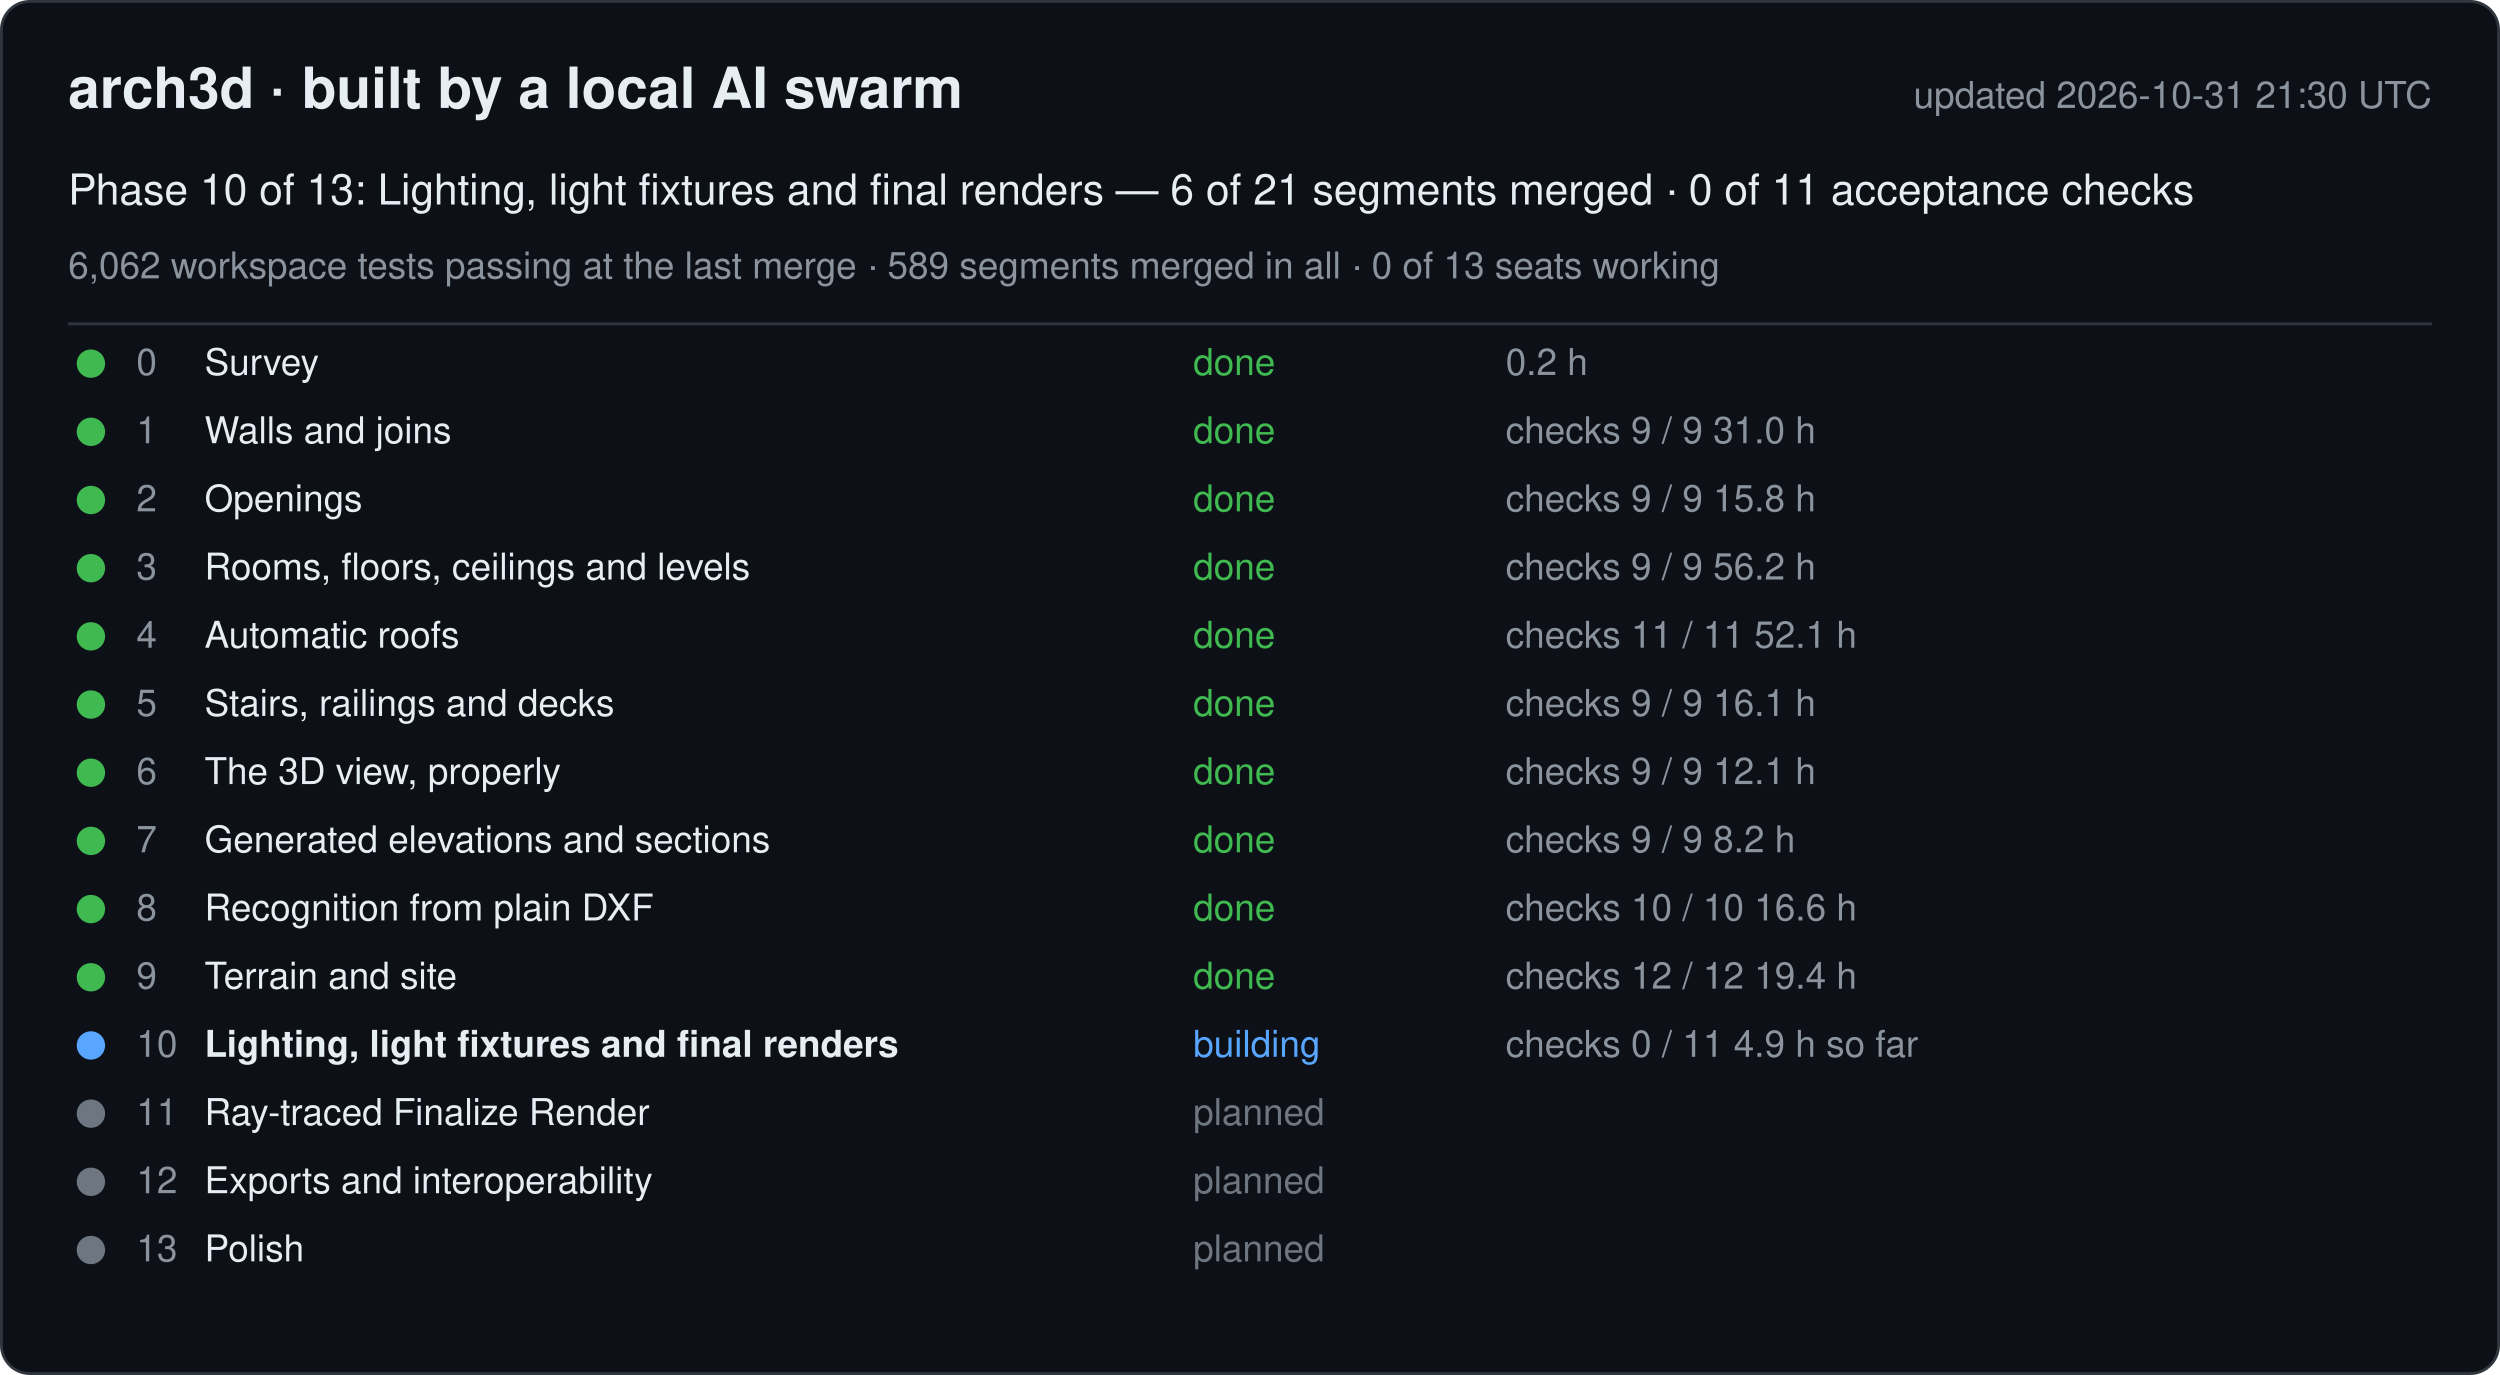
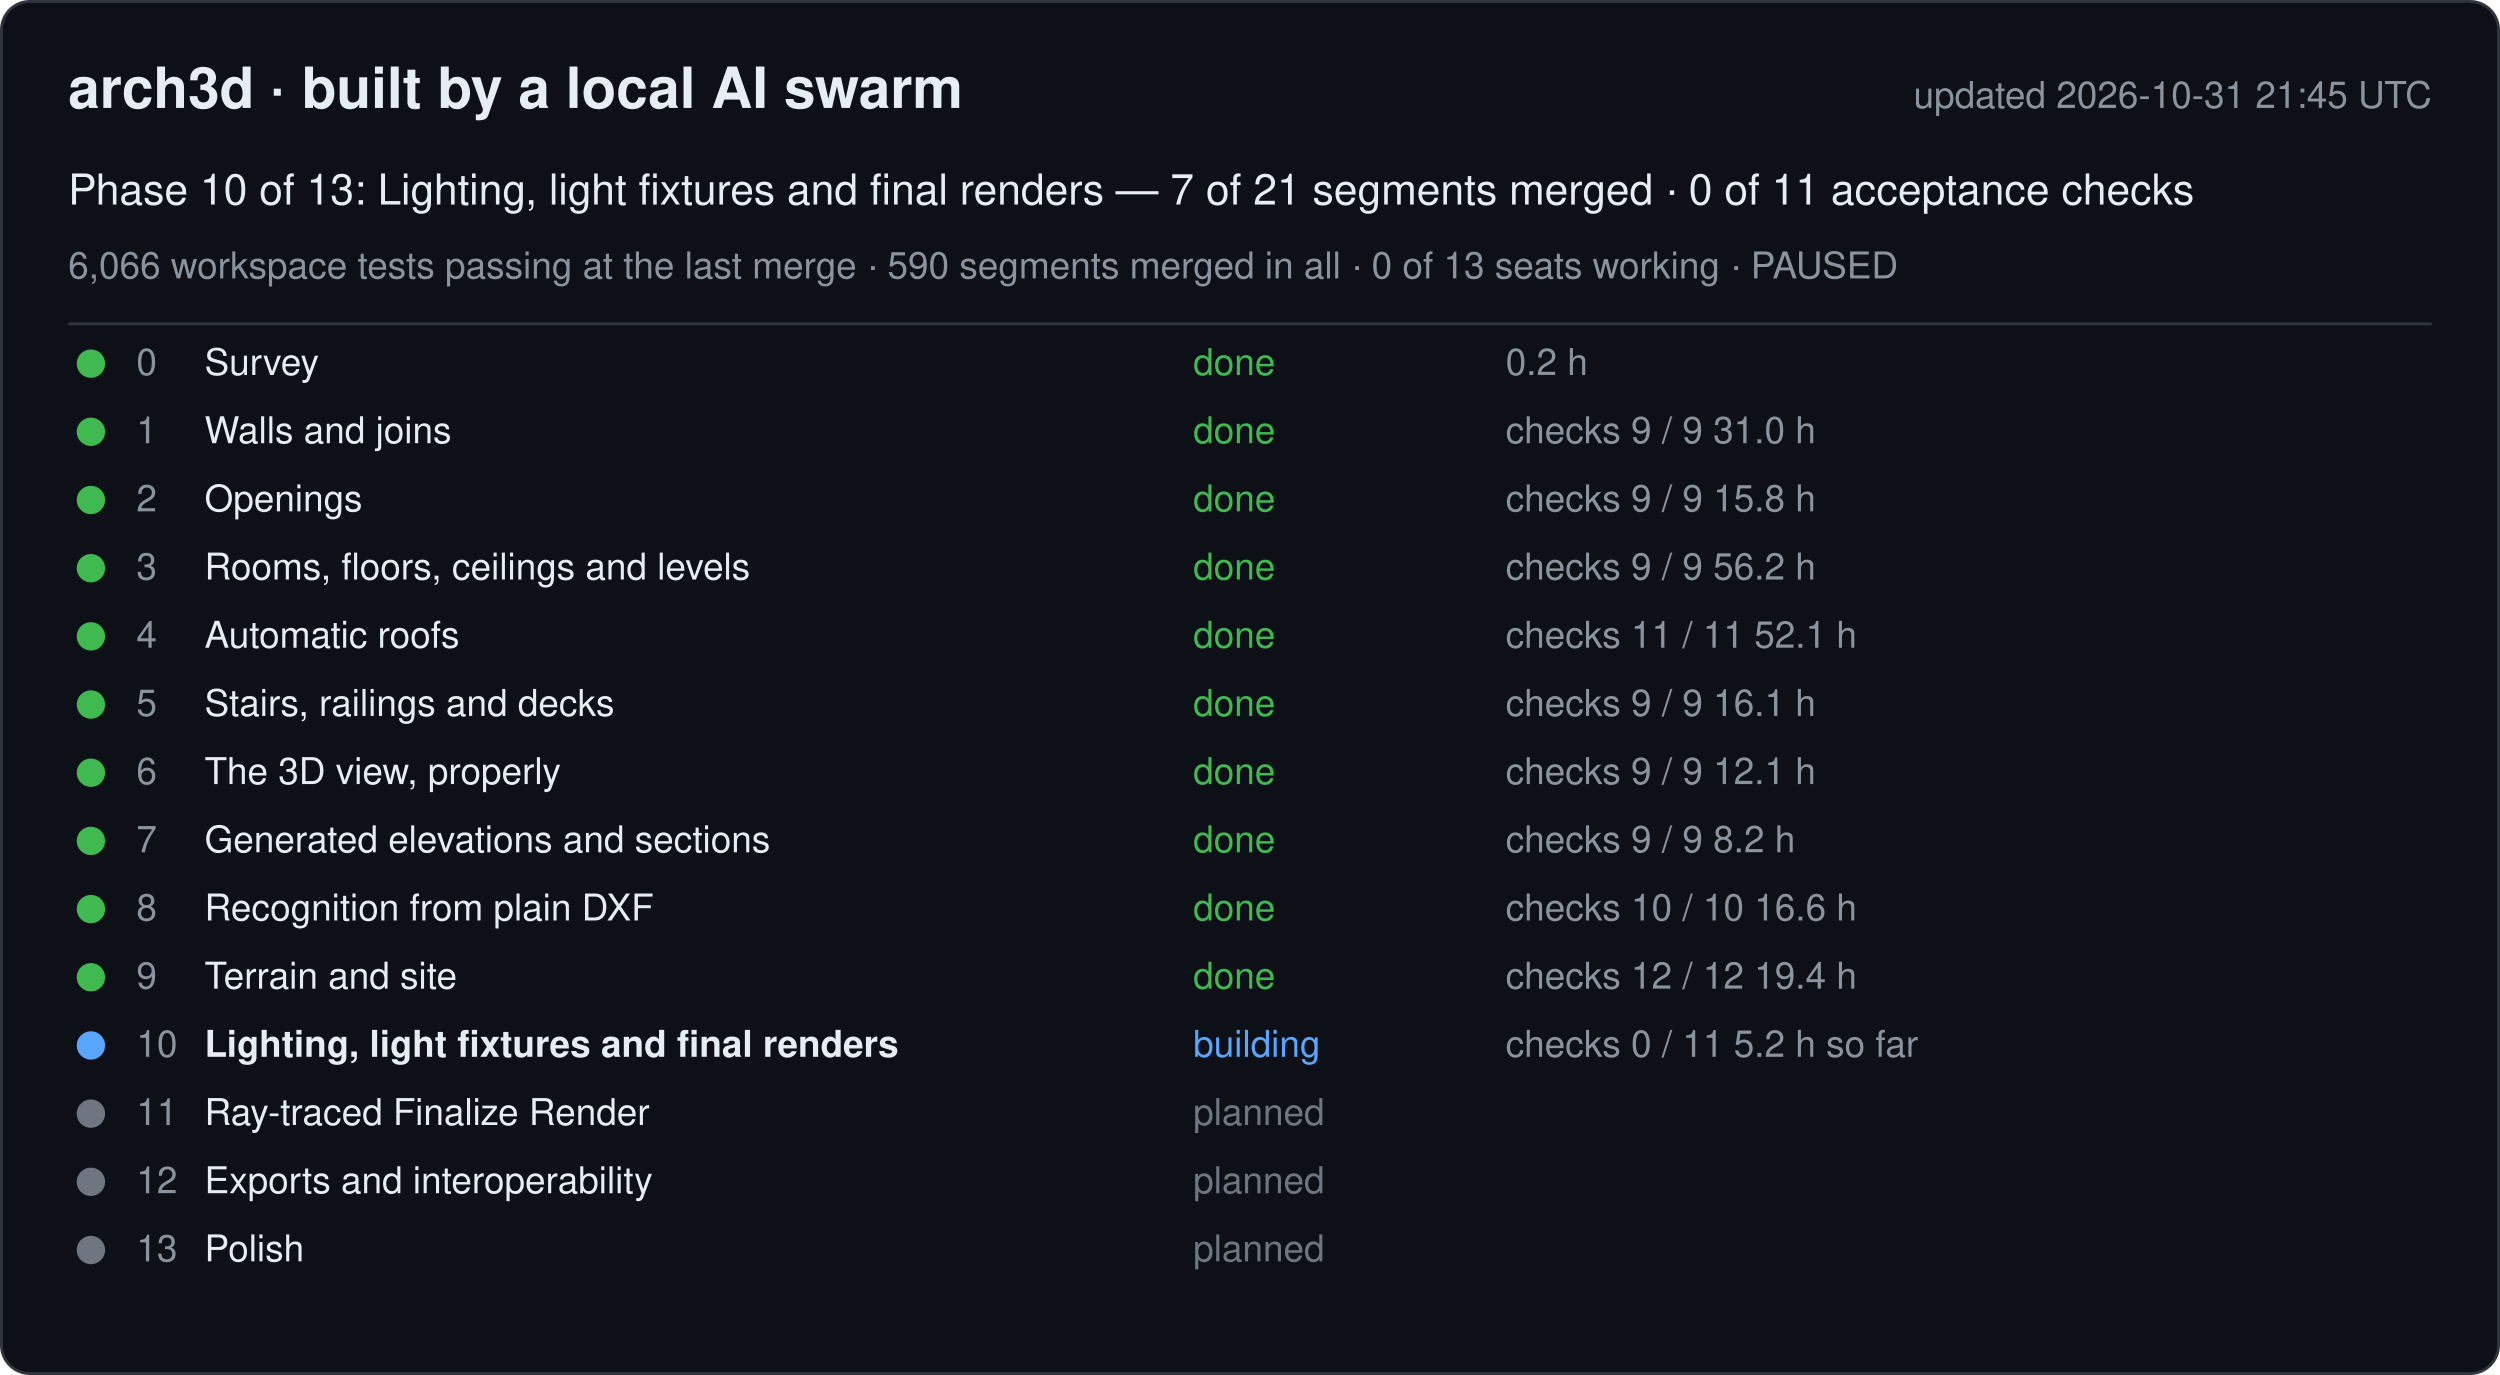
<svg xmlns="http://www.w3.org/2000/svg" width="880" height="484" viewBox="0 0 880 484" font-family="-apple-system, Segoe UI, Helvetica, Arial, sans-serif">
  <rect x="0.5" y="0.5" width="879" height="483" rx="10" fill="#0d1117" stroke="#30363d" />
  <text x="24" y="38" font-size="20" font-weight="600" fill="#e6edf3">arch3d · built by a local AI swarm</text>
-   <text x="856" y="38" font-size="13" fill="#8b949e" text-anchor="end">updated 2026-10-31 21:30 UTC</text>
-   <text x="24" y="72" font-size="15" fill="#e6edf3">Phase 10 of 13: Lighting, light fixtures and final renders — 6 of 21 segments merged · 0 of 11 acceptance checks</text>
-   <text x="24" y="98" font-size="13" fill="#8b949e">6,062 workspace tests passing at the last merge · 589 segments merged in all · 0 of 13 seats working</text>
+   <text x="856" y="38" font-size="13" fill="#8b949e" text-anchor="end">updated 2026-10-31 21:45 UTC</text>
+   <text x="24" y="72" font-size="15" fill="#e6edf3">Phase 10 of 13: Lighting, light fixtures and final renders — 7 of 21 segments merged · 0 of 11 acceptance checks</text>
+   <text x="24" y="98" font-size="13" fill="#8b949e">6,066 workspace tests passing at the last merge · 590 segments merged in all · 0 of 13 seats working · PAUSED</text>
  <line x1="24" y1="114" x2="856" y2="114" stroke="#30363d" />
  <g data-phase="0">
    <circle cx="32" cy="128" r="5" fill="#3fb950" />
    <text x="48" y="132" font-size="13" fill="#8b949e">0</text>
    <text x="72" y="132" font-size="13" fill="#e6edf3">Survey</text>
    <text x="420" y="132" font-size="13" fill="#3fb950">done</text>
    <text x="530" y="132" font-size="13" fill="#8b949e">0.2 h</text>
  </g>
  <g data-phase="1">
    <circle cx="32" cy="152" r="5" fill="#3fb950" />
    <text x="48" y="156" font-size="13" fill="#8b949e">1</text>
    <text x="72" y="156" font-size="13" fill="#e6edf3">Walls and joins</text>
    <text x="420" y="156" font-size="13" fill="#3fb950">done</text>
    <text x="530" y="156" font-size="13" fill="#8b949e">checks 9 / 9   31.0 h</text>
  </g>
  <g data-phase="2">
    <circle cx="32" cy="176" r="5" fill="#3fb950" />
    <text x="48" y="180" font-size="13" fill="#8b949e">2</text>
    <text x="72" y="180" font-size="13" fill="#e6edf3">Openings</text>
    <text x="420" y="180" font-size="13" fill="#3fb950">done</text>
    <text x="530" y="180" font-size="13" fill="#8b949e">checks 9 / 9   15.8 h</text>
  </g>
  <g data-phase="3">
    <circle cx="32" cy="200" r="5" fill="#3fb950" />
    <text x="48" y="204" font-size="13" fill="#8b949e">3</text>
    <text x="72" y="204" font-size="13" fill="#e6edf3">Rooms, floors, ceilings and levels</text>
    <text x="420" y="204" font-size="13" fill="#3fb950">done</text>
    <text x="530" y="204" font-size="13" fill="#8b949e">checks 9 / 9   56.2 h</text>
  </g>
  <g data-phase="4">
    <circle cx="32" cy="224" r="5" fill="#3fb950" />
    <text x="48" y="228" font-size="13" fill="#8b949e">4</text>
    <text x="72" y="228" font-size="13" fill="#e6edf3">Automatic roofs</text>
    <text x="420" y="228" font-size="13" fill="#3fb950">done</text>
    <text x="530" y="228" font-size="13" fill="#8b949e">checks 11 / 11   52.1 h</text>
  </g>
  <g data-phase="5">
    <circle cx="32" cy="248" r="5" fill="#3fb950" />
    <text x="48" y="252" font-size="13" fill="#8b949e">5</text>
    <text x="72" y="252" font-size="13" fill="#e6edf3">Stairs, railings and decks</text>
    <text x="420" y="252" font-size="13" fill="#3fb950">done</text>
    <text x="530" y="252" font-size="13" fill="#8b949e">checks 9 / 9   16.1 h</text>
  </g>
  <g data-phase="6">
    <circle cx="32" cy="272" r="5" fill="#3fb950" />
    <text x="48" y="276" font-size="13" fill="#8b949e">6</text>
    <text x="72" y="276" font-size="13" fill="#e6edf3">The 3D view, properly</text>
    <text x="420" y="276" font-size="13" fill="#3fb950">done</text>
    <text x="530" y="276" font-size="13" fill="#8b949e">checks 9 / 9   12.1 h</text>
  </g>
  <g data-phase="7">
    <circle cx="32" cy="296" r="5" fill="#3fb950" />
    <text x="48" y="300" font-size="13" fill="#8b949e">7</text>
    <text x="72" y="300" font-size="13" fill="#e6edf3">Generated elevations and sections</text>
    <text x="420" y="300" font-size="13" fill="#3fb950">done</text>
    <text x="530" y="300" font-size="13" fill="#8b949e">checks 9 / 9   8.2 h</text>
  </g>
  <g data-phase="8">
    <circle cx="32" cy="320" r="5" fill="#3fb950" />
    <text x="48" y="324" font-size="13" fill="#8b949e">8</text>
    <text x="72" y="324" font-size="13" fill="#e6edf3">Recognition from plain DXF</text>
    <text x="420" y="324" font-size="13" fill="#3fb950">done</text>
    <text x="530" y="324" font-size="13" fill="#8b949e">checks 10 / 10   16.6 h</text>
  </g>
  <g data-phase="9">
    <circle cx="32" cy="344" r="5" fill="#3fb950" />
    <text x="48" y="348" font-size="13" fill="#8b949e">9</text>
    <text x="72" y="348" font-size="13" fill="#e6edf3">Terrain and site</text>
    <text x="420" y="348" font-size="13" fill="#3fb950">done</text>
    <text x="530" y="348" font-size="13" fill="#8b949e">checks 12 / 12   19.4 h</text>
  </g>
  <g data-phase="10">
    <circle cx="32" cy="368" r="5" fill="#58a6ff" />
    <text x="48" y="372" font-size="13" fill="#8b949e">10</text>
    <text x="72" y="372" font-size="13" fill="#e6edf3" font-weight="600">Lighting, light fixtures and final renders</text>
    <text x="420" y="372" font-size="13" fill="#58a6ff">building</text>
-     <text x="530" y="372" font-size="13" fill="#8b949e">checks 0 / 11   4.9 h so far</text>
+     <text x="530" y="372" font-size="13" fill="#8b949e">checks 0 / 11   5.2 h so far</text>
  </g>
  <g data-phase="11">
    <circle cx="32" cy="392" r="5" fill="#6e7681" />
    <text x="48" y="396" font-size="13" fill="#8b949e">11</text>
    <text x="72" y="396" font-size="13" fill="#e6edf3">Ray-traced Finalize Render</text>
    <text x="420" y="396" font-size="13" fill="#6e7681">planned</text>
    <text x="530" y="396" font-size="13" fill="#8b949e" />
  </g>
  <g data-phase="12">
    <circle cx="32" cy="416" r="5" fill="#6e7681" />
    <text x="48" y="420" font-size="13" fill="#8b949e">12</text>
    <text x="72" y="420" font-size="13" fill="#e6edf3">Exports and interoperability</text>
    <text x="420" y="420" font-size="13" fill="#6e7681">planned</text>
    <text x="530" y="420" font-size="13" fill="#8b949e" />
  </g>
  <g data-phase="13">
    <circle cx="32" cy="440" r="5" fill="#6e7681" />
    <text x="48" y="444" font-size="13" fill="#8b949e">13</text>
    <text x="72" y="444" font-size="13" fill="#e6edf3">Polish</text>
    <text x="420" y="444" font-size="13" fill="#6e7681">planned</text>
    <text x="530" y="444" font-size="13" fill="#8b949e" />
  </g>
</svg>
